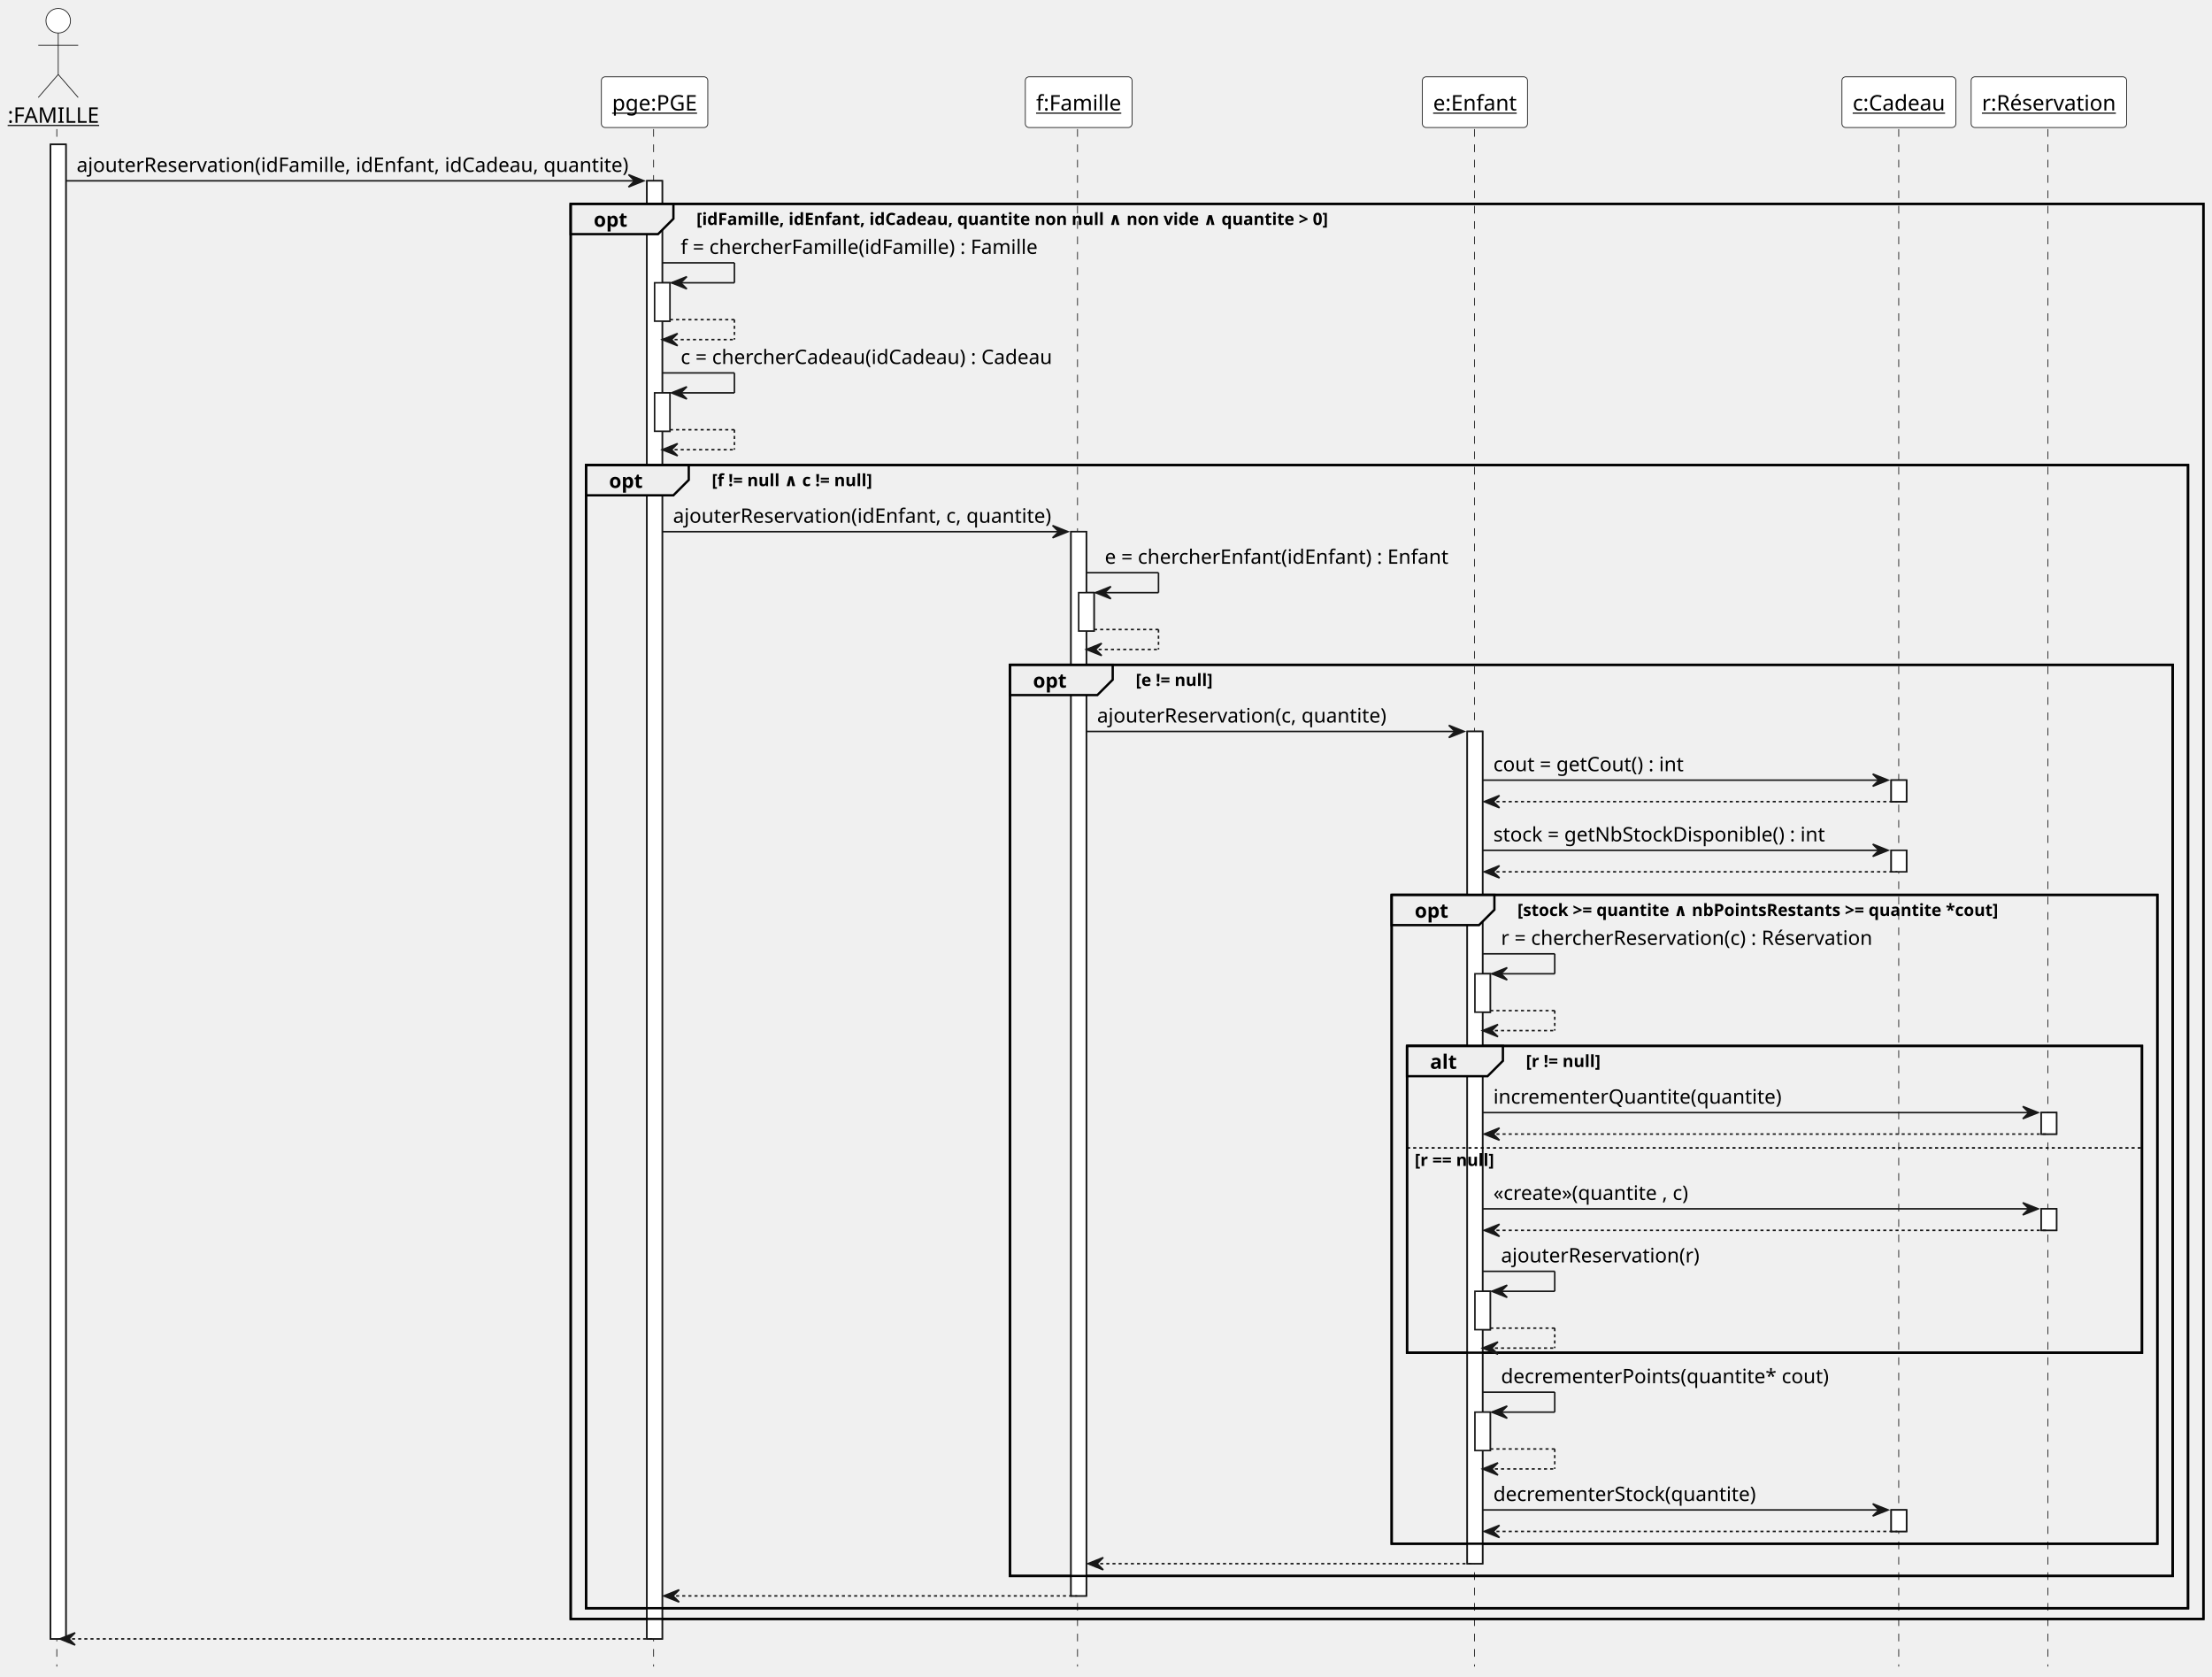
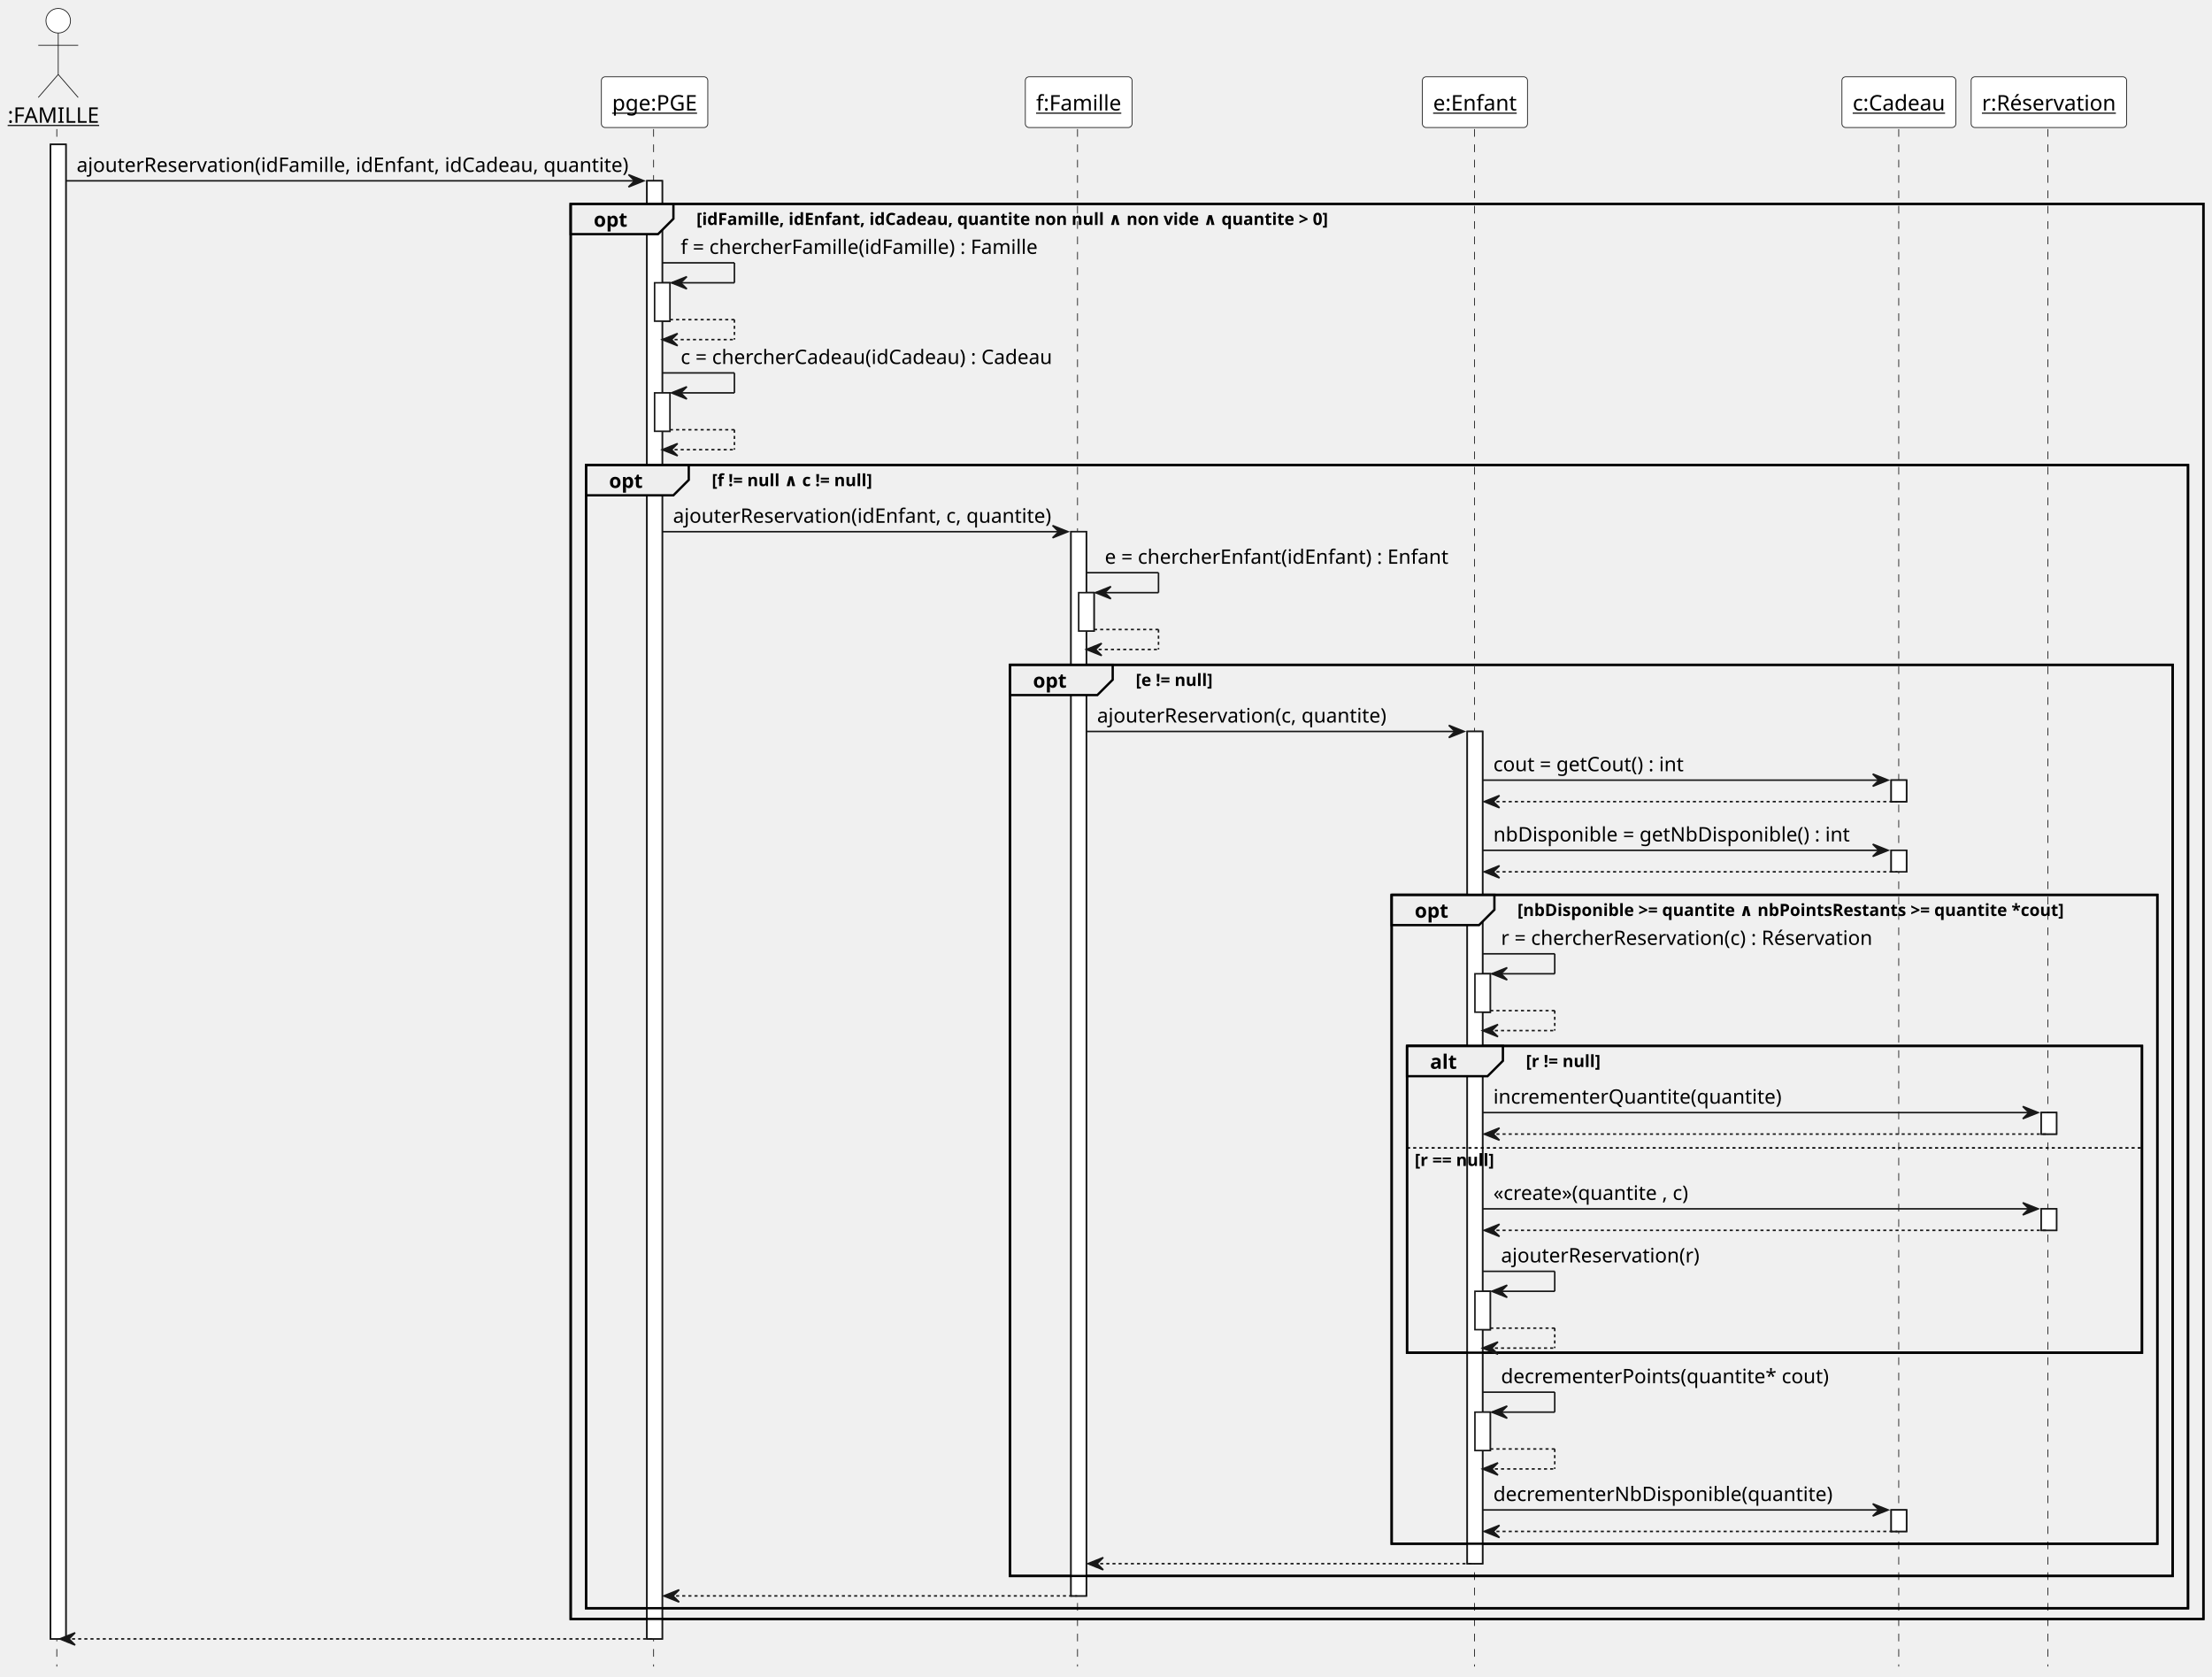
<svg xmlns="http://www.w3.org/2000/svg" contentStyleType="text/css" data-diagram-type="SEQUENCE" height="1092px" preserveAspectRatio="none" style="width:1441px;height:1092px;background:#FFFFFF;" version="1.1" viewBox="0 0 1441 1092" width="1441px" zoomAndPan="magnify">
  <defs />
  <g>
    <g>
      <rect fill="#FFFFFF" height="973.396" style="stroke:#181818;stroke-width:1;" width="10" x="32.932" y="94.068" />
    </g>
    <g>
      <rect fill="#FFFFFF" height="949.69" style="stroke:#181818;stroke-width:1;" width="10" x="421.434" y="117.774" />
    </g>
    <g>
      <rect fill="#FFFFFF" height="25" style="stroke:#181818;stroke-width:1;" width="10" x="426.434" y="184.186" />
    </g>
    <g>
      <rect fill="#FFFFFF" height="25" style="stroke:#181818;stroke-width:1;" width="10" x="426.434" y="255.892" />
    </g>
    <g>
      <rect fill="#FFFFFF" height="693.16" style="stroke:#181818;stroke-width:1;" width="10" x="697.702" y="346.304" />
    </g>
    <g>
      <rect fill="#FFFFFF" height="25" style="stroke:#181818;stroke-width:1;" width="10" x="702.702" y="386.01" />
    </g>
    <g>
      <rect fill="#FFFFFF" height="542.042" style="stroke:#181818;stroke-width:1;" width="10" x="955.836" y="476.422" />
    </g>
    <g>
      <rect fill="#FFFFFF" height="25" style="stroke:#181818;stroke-width:1;" width="10" x="960.836" y="634.246" />
    </g>
    <g>
      <rect fill="#FFFFFF" height="25" style="stroke:#181818;stroke-width:1;" width="10" x="960.836" y="841.052" />
    </g>
    <g>
      <rect fill="#FFFFFF" height="25" style="stroke:#181818;stroke-width:1;" width="10" x="960.836" y="919.758" />
    </g>
    <g>
      <rect fill="#FFFFFF" height="14" style="stroke:#181818;stroke-width:1;" width="10" x="1232.013" y="508.128" />
    </g>
    <g>
      <rect fill="#FFFFFF" height="14" style="stroke:#181818;stroke-width:1;" width="10" x="1232.013" y="553.834" />
    </g>
    <g>
      <rect fill="#FFFFFF" height="14" style="stroke:#181818;stroke-width:1;" width="10" x="1232.013" y="983.464" />
    </g>
    <g>
      <rect fill="#FFFFFF" height="14" style="stroke:#181818;stroke-width:1;" width="10" x="1329.744" y="724.658" />
    </g>
    <g>
      <rect fill="#FFFFFF" height="14" style="stroke:#181818;stroke-width:1;" width="10" x="1329.744" y="787.346" />
    </g>
    <rect fill="none" height="921.69" style="stroke:#000000;stroke-width:1.5;" width="1063.604" x="371.777" y="132.774" />
    <rect fill="none" height="744.572" style="stroke:#000000;stroke-width:1.5;" width="1043.604" x="381.777" y="302.892" />
    <rect fill="none" height="593.454" style="stroke:#000000;stroke-width:1.5;" width="757.434" x="657.947" y="433.01" />
    <rect fill="none" height="422.63" style="stroke:#000000;stroke-width:1.5;" width="498.776" x="906.606" y="582.834" />
    <rect fill="none" height="199.806" style="stroke:#000000;stroke-width:1.5;" width="478.776" x="916.606" y="681.246" />
    <g>
      <rect fill="#000000" fill-opacity="0" height="1001.396" width="8" x="33.932" y="84.068" />
      <line style="stroke:#181818;stroke-width:0.5;stroke-dasharray:5,5;" x1="37" x2="37" y1="84.068" y2="1085.464" />
    </g>
    <g>
      <rect fill="#000000" fill-opacity="0" height="1001.396" width="8" x="422.434" y="84.068" />
      <line style="stroke:#181818;stroke-width:0.5;stroke-dasharray:5,5;" x1="425.777" x2="425.777" y1="84.068" y2="1085.464" />
    </g>
    <g>
      <rect fill="#000000" fill-opacity="0" height="1001.396" width="8" x="698.702" y="84.068" />
      <line style="stroke:#181818;stroke-width:0.5;stroke-dasharray:5,5;" x1="701.947" x2="701.947" y1="84.068" y2="1085.464" />
    </g>
    <g>
      <rect fill="#000000" fill-opacity="0" height="1001.396" width="8" x="956.836" y="84.068" />
      <line style="stroke:#181818;stroke-width:0.5;stroke-dasharray:5,5;" x1="960.606" x2="960.606" y1="84.068" y2="1085.464" />
    </g>
    <g>
      <rect fill="#000000" fill-opacity="0" height="1001.396" width="8" x="1233.013" y="84.068" />
      <line style="stroke:#181818;stroke-width:0.5;stroke-dasharray:5,5;" x1="1236.92" x2="1236.92" y1="84.068" y2="1085.464" />
    </g>
    <g>
      <rect fill="#000000" fill-opacity="0" height="1001.396" width="8" x="1330.744" y="84.068" />
      <line style="stroke:#181818;stroke-width:0.5;stroke-dasharray:5,5;" x1="1334.106" x2="1334.106" y1="84.068" y2="1085.464" />
    </g>
    <g class="participant participant-head" data-participant="famille">
      <text fill="#000000" font-family="sans-serif" font-size="14" lengthAdjust="spacing" text-decoration="underline" textLength="59.864" x="5" y="79.966">:FAMILLE</text>
      <ellipse cx="37.932" cy="13.5" fill="#FFFFFF" rx="8" ry="8" style="stroke:#181818;stroke-width:0.5;" />
      <path d="M37.932,21.5 L37.932,48.5 M24.932,29.5 L50.932,29.5 M37.932,48.5 L24.932,63.5 M37.932,48.5 L50.932,63.5" fill="none" style="stroke:#181818;stroke-width:0.5;" />
    </g>
    <g class="participant participant-head" data-participant="pge">
      <rect fill="#FFFFFF" height="33.068" rx="2.5" ry="2.5" style="stroke:#181818;stroke-width:0.5;" width="69.314" x="391.777" y="50" />
      <text fill="#000000" font-family="sans-serif" font-size="14" lengthAdjust="spacing" text-decoration="underline" textLength="55.314" x="398.777" y="71.966">pge:PGE</text>
    </g>
    <g class="participant participant-head" data-participant="f">
      <rect fill="#FFFFFF" height="33.068" rx="2.5" ry="2.5" style="stroke:#181818;stroke-width:0.5;" width="69.51" x="667.947" y="50" />
      <text fill="#000000" font-family="sans-serif" font-size="14" lengthAdjust="spacing" text-decoration="underline" textLength="55.51" x="674.947" y="71.966">f:Famille</text>
    </g>
    <g class="participant participant-head" data-participant="e">
      <rect fill="#FFFFFF" height="33.068" rx="2.5" ry="2.5" style="stroke:#181818;stroke-width:0.5;" width="68.46" x="926.606" y="50" />
      <text fill="#000000" font-family="sans-serif" font-size="14" lengthAdjust="spacing" text-decoration="underline" textLength="54.46" x="933.606" y="71.966">e:Enfant</text>
    </g>
    <g class="participant participant-head" data-participant="c">
      <rect fill="#FFFFFF" height="33.068" rx="2.5" ry="2.5" style="stroke:#181818;stroke-width:0.5;" width="74.186" x="1199.92" y="50" />
      <text fill="#000000" font-family="sans-serif" font-size="14" lengthAdjust="spacing" text-decoration="underline" textLength="60.186" x="1206.92" y="71.966">c:Cadeau</text>
    </g>
    <g class="participant participant-head" data-participant="r">
      <rect fill="#FFFFFF" height="33.068" rx="2.5" ry="2.5" style="stroke:#181818;stroke-width:0.5;" width="101.276" x="1284.106" y="50" />
      <text fill="#000000" font-family="sans-serif" font-size="14" lengthAdjust="spacing" text-decoration="underline" textLength="87.276" x="1291.106" y="71.966">r:Réservation</text>
    </g>
    <g>
      <rect fill="#FFFFFF" height="973.396" style="stroke:#181818;stroke-width:1;" width="10" x="32.932" y="94.068" />
    </g>
    <g>
      <rect fill="#FFFFFF" height="949.69" style="stroke:#181818;stroke-width:1;" width="10" x="421.434" y="117.774" />
    </g>
    <g>
      <rect fill="#FFFFFF" height="25" style="stroke:#181818;stroke-width:1;" width="10" x="426.434" y="184.186" />
    </g>
    <g>
      <rect fill="#FFFFFF" height="25" style="stroke:#181818;stroke-width:1;" width="10" x="426.434" y="255.892" />
    </g>
    <g>
      <rect fill="#FFFFFF" height="693.16" style="stroke:#181818;stroke-width:1;" width="10" x="697.702" y="346.304" />
    </g>
    <g>
      <rect fill="#FFFFFF" height="25" style="stroke:#181818;stroke-width:1;" width="10" x="702.702" y="386.01" />
    </g>
    <g>
      <rect fill="#FFFFFF" height="542.042" style="stroke:#181818;stroke-width:1;" width="10" x="955.836" y="476.422" />
    </g>
    <g>
      <rect fill="#FFFFFF" height="25" style="stroke:#181818;stroke-width:1;" width="10" x="960.836" y="634.246" />
    </g>
    <g>
      <rect fill="#FFFFFF" height="25" style="stroke:#181818;stroke-width:1;" width="10" x="960.836" y="841.052" />
    </g>
    <g>
      <rect fill="#FFFFFF" height="25" style="stroke:#181818;stroke-width:1;" width="10" x="960.836" y="919.758" />
    </g>
    <g>
      <rect fill="#FFFFFF" height="14" style="stroke:#181818;stroke-width:1;" width="10" x="1232.013" y="508.128" />
    </g>
    <g>
      <rect fill="#FFFFFF" height="14" style="stroke:#181818;stroke-width:1;" width="10" x="1232.013" y="553.834" />
    </g>
    <g>
      <rect fill="#FFFFFF" height="14" style="stroke:#181818;stroke-width:1;" width="10" x="1232.013" y="983.464" />
    </g>
    <g>
      <rect fill="#FFFFFF" height="14" style="stroke:#181818;stroke-width:1;" width="10" x="1329.744" y="724.658" />
    </g>
    <g>
      <rect fill="#FFFFFF" height="14" style="stroke:#181818;stroke-width:1;" width="10" x="1329.744" y="787.346" />
    </g>
    <g class="message" data-participant-1="famille" data-participant-2="pge">
      <polygon fill="#181818" points="409.434,113.774,419.434,117.774,409.434,121.774,413.434,117.774" style="stroke:#181818;stroke-width:1;" />
      <line style="stroke:#181818;stroke-width:1;" x1="42.932" x2="415.434" y1="117.774" y2="117.774" />
      <text fill="#000000" font-family="sans-serif" font-size="13" lengthAdjust="spacing" textLength="359.502" x="49.932" y="111.965">ajouterReservation(idFamille, idEnfant, idCadeau, quantite)</text>
    </g>
    <path d="M371.777,132.774 L438.695,132.774 L438.695,142.48 L428.695,152.48 L371.777,152.48 L371.777,132.774" fill="#EEEEEE" style="stroke:#000000;stroke-width:1.5;" />
    <rect fill="none" height="921.69" style="stroke:#000000;stroke-width:1.5;" width="1063.604" x="371.777" y="132.774" />
    <text fill="#000000" font-family="sans-serif" font-size="13" font-weight="bold" lengthAdjust="spacing" textLength="21.918" x="386.777" y="147.671">opt</text>
    <text fill="#000000" font-family="sans-serif" font-size="11" font-weight="bold" lengthAdjust="spacing" textLength="409.962" x="453.695" y="146.533">[idFamille, idEnfant, idCadeau, quantite non null ∧ non vide ∧ quantite &gt; 0]</text>
    <g class="message" data-participant-1="pge" data-participant-2="pge">
      <line style="stroke:#181818;stroke-width:1;" x1="431.434" x2="478.434" y1="171.186" y2="171.186" />
      <line style="stroke:#181818;stroke-width:1;" x1="478.434" x2="478.434" y1="171.186" y2="184.186" />
      <line style="stroke:#181818;stroke-width:1;" x1="437.434" x2="478.434" y1="184.186" y2="184.186" />
      <polygon fill="#181818" points="447.434,180.186,437.434,184.186,447.434,188.186,443.434,184.186" style="stroke:#181818;stroke-width:1;" />
      <text fill="#000000" font-family="sans-serif" font-size="13" lengthAdjust="spacing" textLength="232.778" x="443.434" y="165.377">f = chercherFamille(idFamille) : Famille</text>
    </g>
    <g class="message" data-participant-1="pge" data-participant-2="pge">
      <line style="stroke:#181818;stroke-width:1;stroke-dasharray:2,2;" x1="436.434" x2="478.434" y1="208.186" y2="208.186" />
      <line style="stroke:#181818;stroke-width:1;stroke-dasharray:2,2;" x1="478.434" x2="478.434" y1="208.186" y2="221.186" />
      <line style="stroke:#181818;stroke-width:1;stroke-dasharray:2,2;" x1="431.434" x2="478.434" y1="221.186" y2="221.186" />
      <polygon fill="#181818" points="441.434,217.186,431.434,221.186,441.434,225.186,437.434,221.186" style="stroke:#181818;stroke-width:1;" />
    </g>
    <g class="message" data-participant-1="pge" data-participant-2="pge">
      <line style="stroke:#181818;stroke-width:1;" x1="431.434" x2="478.434" y1="242.892" y2="242.892" />
      <line style="stroke:#181818;stroke-width:1;" x1="478.434" x2="478.434" y1="242.892" y2="255.892" />
      <line style="stroke:#181818;stroke-width:1;" x1="437.434" x2="478.434" y1="255.892" y2="255.892" />
      <polygon fill="#181818" points="447.434,251.892,437.434,255.892,447.434,259.892,443.434,255.892" style="stroke:#181818;stroke-width:1;" />
      <text fill="#000000" font-family="sans-serif" font-size="13" lengthAdjust="spacing" textLength="242.268" x="443.434" y="237.083">c = chercherCadeau(idCadeau) : Cadeau</text>
    </g>
    <g class="message" data-participant-1="pge" data-participant-2="pge">
      <line style="stroke:#181818;stroke-width:1;stroke-dasharray:2,2;" x1="436.434" x2="478.434" y1="279.892" y2="279.892" />
      <line style="stroke:#181818;stroke-width:1;stroke-dasharray:2,2;" x1="478.434" x2="478.434" y1="279.892" y2="292.892" />
      <line style="stroke:#181818;stroke-width:1;stroke-dasharray:2,2;" x1="431.434" x2="478.434" y1="292.892" y2="292.892" />
      <polygon fill="#181818" points="441.434,288.892,431.434,292.892,441.434,296.892,437.434,292.892" style="stroke:#181818;stroke-width:1;" />
    </g>
    <path d="M381.777,302.892 L448.695,302.892 L448.695,312.598 L438.695,322.598 L381.777,322.598 L381.777,302.892" fill="#EEEEEE" style="stroke:#000000;stroke-width:1.5;" />
    <rect fill="none" height="744.572" style="stroke:#000000;stroke-width:1.5;" width="1043.604" x="381.777" y="302.892" />
    <text fill="#000000" font-family="sans-serif" font-size="13" font-weight="bold" lengthAdjust="spacing" textLength="21.918" x="396.777" y="317.789">opt</text>
    <text fill="#000000" font-family="sans-serif" font-size="11" font-weight="bold" lengthAdjust="spacing" textLength="103.754" x="463.695" y="316.651">[f != null ∧ c != null]</text>
    <g class="message" data-participant-1="pge" data-participant-2="f">
      <polygon fill="#181818" points="685.702,342.304,695.702,346.304,685.702,350.304,689.702,346.304" style="stroke:#181818;stroke-width:1;" />
      <line style="stroke:#181818;stroke-width:1;" x1="431.434" x2="691.702" y1="346.304" y2="346.304" />
      <text fill="#000000" font-family="sans-serif" font-size="13" lengthAdjust="spacing" textLength="246.428" x="438.434" y="340.495">ajouterReservation(idEnfant, c, quantite)</text>
    </g>
    <g class="message" data-participant-1="f" data-participant-2="f">
      <line style="stroke:#181818;stroke-width:1;" x1="707.702" x2="754.702" y1="373.01" y2="373.01" />
      <line style="stroke:#181818;stroke-width:1;" x1="754.702" x2="754.702" y1="373.01" y2="386.01" />
      <line style="stroke:#181818;stroke-width:1;" x1="713.702" x2="754.702" y1="386.01" y2="386.01" />
      <polygon fill="#181818" points="723.702,382.01,713.702,386.01,723.702,390.01,719.702,386.01" style="stroke:#181818;stroke-width:1;" />
      <text fill="#000000" font-family="sans-serif" font-size="13" lengthAdjust="spacing" textLength="224.133" x="719.702" y="367.201">e = chercherEnfant(idEnfant) : Enfant</text>
    </g>
    <g class="message" data-participant-1="f" data-participant-2="f">
      <line style="stroke:#181818;stroke-width:1;stroke-dasharray:2,2;" x1="712.702" x2="754.702" y1="410.01" y2="410.01" />
      <line style="stroke:#181818;stroke-width:1;stroke-dasharray:2,2;" x1="754.702" x2="754.702" y1="410.01" y2="423.01" />
      <line style="stroke:#181818;stroke-width:1;stroke-dasharray:2,2;" x1="707.702" x2="754.702" y1="423.01" y2="423.01" />
      <polygon fill="#181818" points="717.702,419.01,707.702,423.01,717.702,427.01,713.702,423.01" style="stroke:#181818;stroke-width:1;" />
    </g>
    <path d="M657.947,433.01 L724.865,433.01 L724.865,442.716 L714.865,452.716 L657.947,452.716 L657.947,433.01" fill="#EEEEEE" style="stroke:#000000;stroke-width:1.5;" />
    <rect fill="none" height="593.454" style="stroke:#000000;stroke-width:1.5;" width="757.434" x="657.947" y="433.01" />
    <text fill="#000000" font-family="sans-serif" font-size="13" font-weight="bold" lengthAdjust="spacing" textLength="21.918" x="672.947" y="447.907">opt</text>
    <text fill="#000000" font-family="sans-serif" font-size="11" font-weight="bold" lengthAdjust="spacing" textLength="50.105" x="739.865" y="446.769">[e != null]</text>
    <g class="message" data-participant-1="f" data-participant-2="e">
      <polygon fill="#181818" points="943.836,472.422,953.836,476.422,943.836,480.422,947.836,476.422" style="stroke:#181818;stroke-width:1;" />
      <line style="stroke:#181818;stroke-width:1;" x1="707.702" x2="949.836" y1="476.422" y2="476.422" />
      <text fill="#000000" font-family="sans-serif" font-size="13" lengthAdjust="spacing" textLength="188.461" x="714.702" y="470.613">ajouterReservation(c, quantite)</text>
    </g>
    <g class="message" data-participant-1="e" data-participant-2="c">
      <polygon fill="#181818" points="1220.013,504.128,1230.013,508.128,1220.013,512.128,1224.013,508.128" style="stroke:#181818;stroke-width:1;" />
      <line style="stroke:#181818;stroke-width:1;" x1="965.836" x2="1226.013" y1="508.128" y2="508.128" />
      <text fill="#000000" font-family="sans-serif" font-size="13" lengthAdjust="spacing" textLength="123.981" x="972.836" y="502.319">cout = getCout() : int</text>
    </g>
    <g class="message" data-participant-1="c" data-participant-2="e">
      <polygon fill="#181818" points="976.836,518.128,966.836,522.128,976.836,526.128,972.836,522.128" style="stroke:#181818;stroke-width:1;" />
      <line style="stroke:#181818;stroke-width:1;stroke-dasharray:2,2;" x1="970.836" x2="1236.013" y1="522.128" y2="522.128" />
    </g>
    <g class="message" data-participant-1="e" data-participant-2="c">
      <polygon fill="#181818" points="1220.013,549.834,1230.013,553.834,1220.013,557.834,1224.013,553.834" style="stroke:#181818;stroke-width:1;" />
      <line style="stroke:#181818;stroke-width:1;" x1="965.836" x2="1226.013" y1="553.834" y2="553.834" />
-       <text fill="#000000" font-family="sans-serif" font-size="13" lengthAdjust="spacing" textLength="216.06" x="972.836" y="548.025">stock = getNbStockDisponible() : int</text>
+       <text fill="#000000" font-family="sans-serif" font-size="13" lengthAdjust="spacing" textLength="232.245" x="972.836" y="548.025">nbDisponible = getNbDisponible() : int</text>
    </g>
    <g class="message" data-participant-1="c" data-participant-2="e">
      <polygon fill="#181818" points="976.836,563.834,966.836,567.834,976.836,571.834,972.836,567.834" style="stroke:#181818;stroke-width:1;" />
      <line style="stroke:#181818;stroke-width:1;stroke-dasharray:2,2;" x1="970.836" x2="1236.013" y1="567.834" y2="567.834" />
    </g>
    <path d="M906.606,582.834 L973.524,582.834 L973.524,592.54 L963.524,602.54 L906.606,602.54 L906.606,582.834" fill="#EEEEEE" style="stroke:#000000;stroke-width:1.5;" />
    <rect fill="none" height="422.63" style="stroke:#000000;stroke-width:1.5;" width="498.776" x="906.606" y="582.834" />
    <text fill="#000000" font-family="sans-serif" font-size="13" font-weight="bold" lengthAdjust="spacing" textLength="21.918" x="921.606" y="597.731">opt</text>
-     <text fill="#000000" font-family="sans-serif" font-size="11" font-weight="bold" lengthAdjust="spacing" textLength="312.423" x="988.524" y="596.593">[stock &gt;= quantite ∧ nbPointsRestants &gt;= quantite *cout]</text>
+     <text fill="#000000" font-family="sans-serif" font-size="11" font-weight="bold" lengthAdjust="spacing" textLength="355.223" x="988.524" y="596.593">[nbDisponible &gt;= quantite ∧ nbPointsRestants &gt;= quantite *cout]</text>
    <g class="message" data-participant-1="e" data-participant-2="e">
      <line style="stroke:#181818;stroke-width:1;" x1="965.836" x2="1012.836" y1="621.246" y2="621.246" />
      <line style="stroke:#181818;stroke-width:1;" x1="1012.836" x2="1012.836" y1="621.246" y2="634.246" />
      <line style="stroke:#181818;stroke-width:1;" x1="971.836" x2="1012.836" y1="634.246" y2="634.246" />
      <polygon fill="#181818" points="981.836,630.246,971.836,634.246,981.836,638.246,977.836,634.246" style="stroke:#181818;stroke-width:1;" />
      <text fill="#000000" font-family="sans-serif" font-size="13" lengthAdjust="spacing" textLength="242.177" x="977.836" y="615.437">r = chercherReservation(c) : Réservation</text>
    </g>
    <g class="message" data-participant-1="e" data-participant-2="e">
      <line style="stroke:#181818;stroke-width:1;stroke-dasharray:2,2;" x1="970.836" x2="1012.836" y1="658.246" y2="658.246" />
      <line style="stroke:#181818;stroke-width:1;stroke-dasharray:2,2;" x1="1012.836" x2="1012.836" y1="658.246" y2="671.246" />
      <line style="stroke:#181818;stroke-width:1;stroke-dasharray:2,2;" x1="965.836" x2="1012.836" y1="671.246" y2="671.246" />
      <polygon fill="#181818" points="975.836,667.246,965.836,671.246,975.836,675.246,971.836,671.246" style="stroke:#181818;stroke-width:1;" />
    </g>
    <path d="M916.606,681.246 L979.065,681.246 L979.065,690.952 L969.065,700.952 L916.606,700.952 L916.606,681.246" fill="#EEEEEE" style="stroke:#000000;stroke-width:1.5;" />
    <rect fill="none" height="199.806" style="stroke:#000000;stroke-width:1.5;" width="478.776" x="916.606" y="681.246" />
    <text fill="#000000" font-family="sans-serif" font-size="13" font-weight="bold" lengthAdjust="spacing" textLength="17.459" x="931.606" y="696.143">alt</text>
    <text fill="#000000" font-family="sans-serif" font-size="11" font-weight="bold" lengthAdjust="spacing" textLength="48.598" x="994.065" y="695.005">[r != null]</text>
    <g class="message" data-participant-1="e" data-participant-2="r">
      <polygon fill="#181818" points="1317.744,720.658,1327.744,724.658,1317.744,728.658,1321.744,724.658" style="stroke:#181818;stroke-width:1;" />
      <line style="stroke:#181818;stroke-width:1;" x1="965.836" x2="1323.744" y1="724.658" y2="724.658" />
      <text fill="#000000" font-family="sans-serif" font-size="13" lengthAdjust="spacing" textLength="188.058" x="972.836" y="718.849">incrementerQuantite(quantite)</text>
    </g>
    <g class="message" data-participant-1="r" data-participant-2="e">
      <polygon fill="#181818" points="976.836,734.658,966.836,738.658,976.836,742.658,972.836,738.658" style="stroke:#181818;stroke-width:1;" />
      <line style="stroke:#181818;stroke-width:1;stroke-dasharray:2,2;" x1="970.836" x2="1333.744" y1="738.658" y2="738.658" />
    </g>
    <line style="stroke:#000000;stroke-width:1;stroke-dasharray:2,2;" x1="916.606" x2="1395.381" y1="747.658" y2="747.658" />
    <text fill="#000000" font-family="sans-serif" font-size="11" font-weight="bold" lengthAdjust="spacing" textLength="51.744" x="921.606" y="759.417">[r == null]</text>
    <g class="message" data-participant-1="e" data-participant-2="r">
      <polygon fill="#181818" points="1317.744,783.346,1327.744,787.346,1317.744,791.346,1321.744,787.346" style="stroke:#181818;stroke-width:1;" />
      <line style="stroke:#181818;stroke-width:1;" x1="965.836" x2="1323.744" y1="787.346" y2="787.346" />
      <text fill="#000000" font-family="sans-serif" font-size="13" lengthAdjust="spacing" textLength="127.205" x="972.836" y="781.537">«create»(quantite , c)</text>
    </g>
    <g class="message" data-participant-1="r" data-participant-2="e">
      <polygon fill="#181818" points="976.836,797.346,966.836,801.346,976.836,805.346,972.836,801.346" style="stroke:#181818;stroke-width:1;" />
      <line style="stroke:#181818;stroke-width:1;stroke-dasharray:2,2;" x1="970.836" x2="1333.744" y1="801.346" y2="801.346" />
    </g>
    <g class="message" data-participant-1="e" data-participant-2="e">
      <line style="stroke:#181818;stroke-width:1;" x1="965.836" x2="1012.836" y1="828.052" y2="828.052" />
      <line style="stroke:#181818;stroke-width:1;" x1="1012.836" x2="1012.836" y1="828.052" y2="841.052" />
      <line style="stroke:#181818;stroke-width:1;" x1="971.836" x2="1012.836" y1="841.052" y2="841.052" />
      <polygon fill="#181818" points="981.836,837.052,971.836,841.052,981.836,845.052,977.836,841.052" style="stroke:#181818;stroke-width:1;" />
      <text fill="#000000" font-family="sans-serif" font-size="13" lengthAdjust="spacing" textLength="129.298" x="977.836" y="822.243">ajouterReservation(r)</text>
    </g>
    <g class="message" data-participant-1="e" data-participant-2="e">
      <line style="stroke:#181818;stroke-width:1;stroke-dasharray:2,2;" x1="970.836" x2="1012.836" y1="865.052" y2="865.052" />
      <line style="stroke:#181818;stroke-width:1;stroke-dasharray:2,2;" x1="1012.836" x2="1012.836" y1="865.052" y2="878.052" />
      <line style="stroke:#181818;stroke-width:1;stroke-dasharray:2,2;" x1="965.836" x2="1012.836" y1="878.052" y2="878.052" />
      <polygon fill="#181818" points="975.836,874.052,965.836,878.052,975.836,882.052,971.836,878.052" style="stroke:#181818;stroke-width:1;" />
    </g>
    <g class="message" data-participant-1="e" data-participant-2="e">
      <line style="stroke:#181818;stroke-width:1;" x1="965.836" x2="1012.836" y1="906.758" y2="906.758" />
      <line style="stroke:#181818;stroke-width:1;" x1="1012.836" x2="1012.836" y1="906.758" y2="919.758" />
      <line style="stroke:#181818;stroke-width:1;" x1="971.836" x2="1012.836" y1="919.758" y2="919.758" />
      <polygon fill="#181818" points="981.836,915.758,971.836,919.758,981.836,923.758,977.836,919.758" style="stroke:#181818;stroke-width:1;" />
      <text fill="#000000" font-family="sans-serif" font-size="13" lengthAdjust="spacing" textLength="213.824" x="977.836" y="900.949">decrementerPoints(quantite* cout)</text>
    </g>
    <g class="message" data-participant-1="e" data-participant-2="e">
      <line style="stroke:#181818;stroke-width:1;stroke-dasharray:2,2;" x1="970.836" x2="1012.836" y1="943.758" y2="943.758" />
      <line style="stroke:#181818;stroke-width:1;stroke-dasharray:2,2;" x1="1012.836" x2="1012.836" y1="943.758" y2="956.758" />
      <line style="stroke:#181818;stroke-width:1;stroke-dasharray:2,2;" x1="965.836" x2="1012.836" y1="956.758" y2="956.758" />
      <polygon fill="#181818" points="975.836,952.758,965.836,956.758,975.836,960.758,971.836,956.758" style="stroke:#181818;stroke-width:1;" />
    </g>
    <g class="message" data-participant-1="e" data-participant-2="c">
      <polygon fill="#181818" points="1220.013,979.464,1230.013,983.464,1220.013,987.464,1224.013,983.464" style="stroke:#181818;stroke-width:1;" />
      <line style="stroke:#181818;stroke-width:1;" x1="965.836" x2="1226.013" y1="983.464" y2="983.464" />
-       <text fill="#000000" font-family="sans-serif" font-size="13" lengthAdjust="spacing" textLength="171.288" x="972.836" y="977.655">decrementerStock(quantite)</text>
+       <text fill="#000000" font-family="sans-serif" font-size="13" lengthAdjust="spacing" textLength="221.286" x="972.836" y="977.655">decrementerNbDisponible(quantite)</text>
    </g>
    <g class="message" data-participant-1="c" data-participant-2="e">
      <polygon fill="#181818" points="976.836,993.464,966.836,997.464,976.836,1001.464,972.836,997.464" style="stroke:#181818;stroke-width:1;" />
      <line style="stroke:#181818;stroke-width:1;stroke-dasharray:2,2;" x1="970.836" x2="1236.013" y1="997.464" y2="997.464" />
    </g>
    <g class="message" data-participant-1="e" data-participant-2="f">
      <polygon fill="#181818" points="718.702,1014.464,708.702,1018.464,718.702,1022.464,714.702,1018.464" style="stroke:#181818;stroke-width:1;" />
      <line style="stroke:#181818;stroke-width:1;stroke-dasharray:2,2;" x1="712.702" x2="959.836" y1="1018.464" y2="1018.464" />
    </g>
    <g class="message" data-participant-1="f" data-participant-2="pge">
      <polygon fill="#181818" points="442.434,1035.464,432.434,1039.464,442.434,1043.464,438.434,1039.464" style="stroke:#181818;stroke-width:1;" />
      <line style="stroke:#181818;stroke-width:1;stroke-dasharray:2,2;" x1="436.434" x2="701.702" y1="1039.464" y2="1039.464" />
    </g>
    <g class="message" data-participant-1="pge" data-participant-2="famille">
      <polygon fill="#181818" points="48.932,1063.464,38.932,1067.464,48.932,1071.464,44.932,1067.464" style="stroke:#181818;stroke-width:1;" />
      <line style="stroke:#181818;stroke-width:1;stroke-dasharray:2,2;" x1="42.932" x2="425.434" y1="1067.464" y2="1067.464" />
    </g>
  </g>
</svg>
